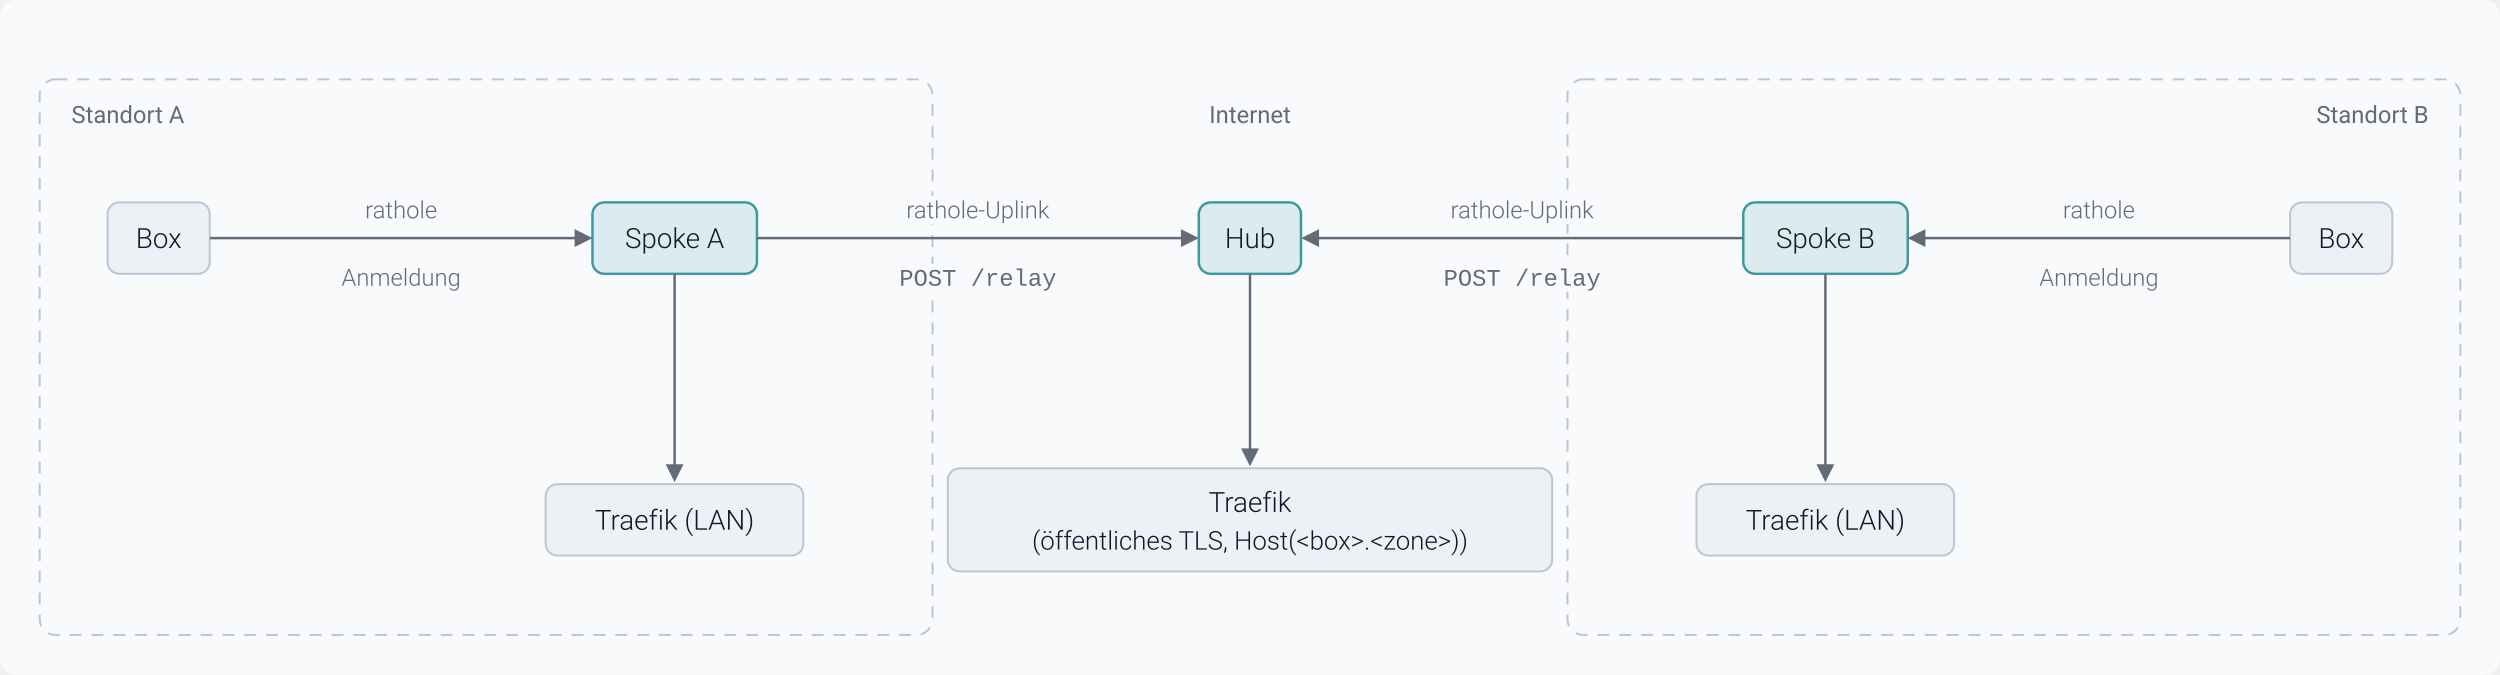
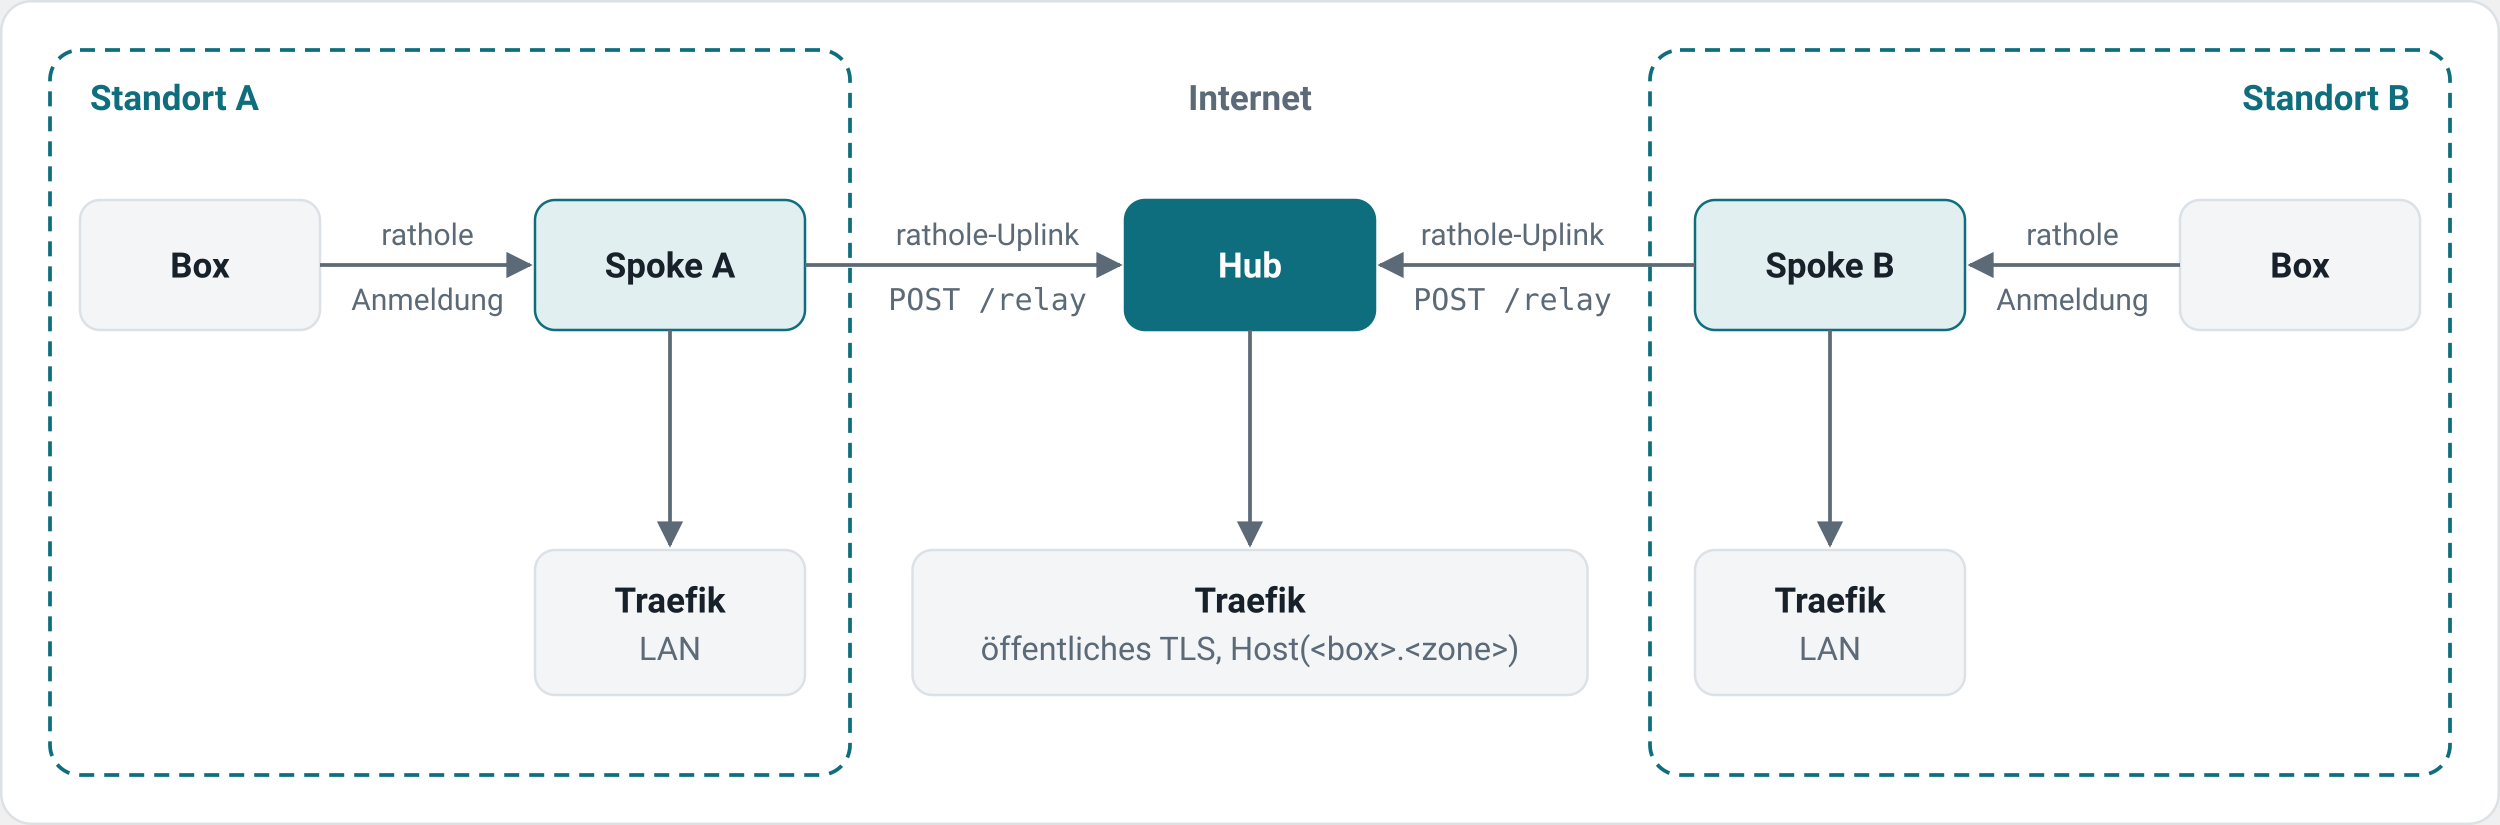
- <svg xmlns="http://www.w3.org/2000/svg" viewBox="0 0 1260 340" width="1260" height="340" role="img" aria-label="Edge-Föderation: zwei Standorte über einen Hub verbunden">
-   <style>
- /* The handbook's Docusaurus theme: the LosOS desktop theme
-    (handbook/src/css/derisk-theme.css, derisk-light and derisk-dark). */
- .bg{fill:#f8fafc}.node{fill:#edf1f6;stroke:#bbc6d4;stroke-width:1}
- .key{fill:#dcebef;stroke:#3d98a3;stroke-width:1.25}
- .zone{fill:none;stroke:#bbc6d4;stroke-width:1;stroke-dasharray:6 5}
- text{font-family:Ubuntu,ui-sans-serif,system-ui,-apple-system,'Segoe UI',Roboto,'Helvetica Neue',Arial,sans-serif;font-weight:300;fill:#0f172a;font-size:14px}
- .zl{fill:#636b79;font-size:12px;font-weight:400}
- .lbl{fill:#636b79;font-size:12px;paint-order:stroke;stroke:#f8fafc;stroke-width:6px;stroke-linejoin:round}
- .mono{font-family:Hack,ui-monospace,SFMono-Regular,'SF Mono',Menlo,Consolas,'Liberation Mono',monospace;font-weight:400;font-size:12px}
- .ln{stroke:#636b79;stroke-width:1.25;fill:none}.ah{fill:#636b79}
- .tun{stroke:#3d98a3;stroke-width:5;fill:none}.tun2{stroke:#f8fafc;stroke-width:2;fill:none}.aht{fill:#3d98a3}
- @media (prefers-color-scheme:dark){.bg{fill:#0a0e12}.node{fill:#141b22;stroke:#2c3a47}
- .key{fill:#13272c;stroke:#48b3c0}.zone{stroke:#2c3a47}text{fill:#e2e8f0}.zl,.lbl{fill:#949ba4}.lbl{stroke:#0a0e12}
- .ln{stroke:#949ba4}.ah{fill:#949ba4}.tun{stroke:#48b3c0}.tun2{stroke:#0a0e12}.aht{fill:#48b3c0}}
- </style>
-   <rect class="bg" width="1260" height="340" rx="8" />
-   <rect class="zone" x="20" y="40" width="450" height="280" rx="8" />
-   <rect class="zone" x="790" y="40" width="450" height="280" rx="8" />
-   <text class="zl" x="36" y="62">Standort A</text>
-   <text class="zl" x="1224" y="62" text-anchor="end">Standort B</text>
-   <text class="zl" x="630" y="62" text-anchor="middle">Internet</text>
-   <rect class="node" x="54.2" y="102.0" width="51.5" height="36" rx="6" />
-   <text x="80" y="125" text-anchor="middle">Box</text>
-   <rect class="key" x="298.6" y="102.0" width="82.9" height="36" rx="6" />
-   <text x="340" y="125" text-anchor="middle">Spoke A</text>
-   <rect class="key" x="604.2" y="102.0" width="51.5" height="36" rx="6" />
-   <text x="630" y="125" text-anchor="middle">Hub</text>
-   <rect class="key" x="878.6" y="102.0" width="82.9" height="36" rx="6" />
-   <text x="920" y="125" text-anchor="middle">Spoke B</text>
-   <rect class="node" x="1154.2" y="102.0" width="51.5" height="36" rx="6" />
-   <text x="1180" y="125" text-anchor="middle">Box</text>
-   <path class="ln" d="M105.8,120.0 L291.4,120.0" />
-   <polygon class="ah" points="298.6,120.0 289.6,115.5 289.6,124.5" />
-   <text class="lbl" x="202.16" y="110" text-anchor="middle">rathole</text>
-   <text class="lbl" x="202.16" y="144" text-anchor="middle">Anmeldung</text>
-   <path class="ln" d="M381.4,120.0 L597.0,120.0" />
-   <polygon class="ah" points="604.2,120.0 595.2,115.5 595.2,124.5" />
-   <text class="lbl" x="492.84" y="110" text-anchor="middle">rathole-Uplink</text>
-   <text class="lbl mono" x="492.84" y="144" text-anchor="middle">POST /relay</text>
-   <path class="ln" d="M878.6,120.0 L663.0,120.0" />
-   <polygon class="ah" points="655.8,120.0 664.8,124.5 664.8,115.5" />
-   <text class="lbl" x="767.16" y="110" text-anchor="middle">rathole-Uplink</text>
-   <text class="lbl mono" x="767.16" y="144" text-anchor="middle">POST /relay</text>
-   <path class="ln" d="M1154.2,120.0 L968.6,120.0" />
-   <polygon class="ah" points="961.4,120.0 970.4,124.5 970.4,115.5" />
-   <text class="lbl" x="1057.84" y="110" text-anchor="middle">rathole</text>
-   <text class="lbl" x="1057.84" y="144" text-anchor="middle">Anmeldung</text>
-   <path class="ln" d="M340.0,138.0 L340.0,235.8" />
-   <polygon class="ah" points="340.0,243.0 344.5,234.0 335.5,234.0" />
-   <rect class="node" x="275.0" y="244.0" width="129.9" height="36" rx="6" />
-   <text x="340" y="267" text-anchor="middle">Traefik (LAN)</text>
-   <path class="ln" d="M630.0,138.0 L630.0,227.8" />
-   <polygon class="ah" points="630.0,235.0 634.5,226.0 625.5,226.0" />
-   <rect class="node" x="477.7" y="236.0" width="304.6" height="52" rx="6" />
-   <text x="630" y="258" text-anchor="middle">Traefik</text>
-   <text x="630" y="277" text-anchor="middle" style="font-size:13px">(öffentliches TLS, Host(&lt;box&gt;.&lt;zone&gt;))</text>
-   <path class="ln" d="M920.0,138.0 L920.0,235.8" />
-   <polygon class="ah" points="920.0,243.0 924.5,234.0 915.5,234.0" />
-   <rect class="node" x="855.0" y="244.0" width="129.9" height="36" rx="6" />
-   <text x="920" y="267" text-anchor="middle">Traefik (LAN)</text>
+ <svg xmlns="http://www.w3.org/2000/svg" width="1000" height="330" viewBox="0 0 1000 330" font-family="system-ui, -apple-system, 'Segoe UI', Roboto, 'DejaVu Sans', sans-serif" font-size="14" fill="#18212a">
+   <defs>
+     <marker id="ar" viewBox="0 0 10 10" refX="9" refY="5" markerWidth="7" markerHeight="7" orient="auto-start-reverse">
+       <path d="M0 0L10 5L0 10z" fill="#5c6a77" />
+     </marker>
+     <marker id="at" viewBox="0 0 10 10" refX="9" refY="5" markerWidth="4" markerHeight="4" orient="auto-start-reverse">
+       <path d="M0 0L10 5L0 10z" fill="#0e6e7d" />
+     </marker>
+   </defs>
+   <rect x="0.5" y="0.5" width="999" height="329" rx="12" fill="#ffffff" stroke="#dce1e6" />
+   <rect x="20" y="20" width="320" height="290" rx="12" fill="none" stroke="#0e6e7d" stroke-width="1.5" stroke-dasharray="6 4" />
+   <text x="36" y="44" text-anchor="start" fill="#0e6e7d" font-weight="650">Standort A</text>
+   <rect x="660" y="20" width="320" height="290" rx="12" fill="none" stroke="#0e6e7d" stroke-width="1.5" stroke-dasharray="6 4" />
+   <text x="964" y="44" text-anchor="end" fill="#0e6e7d" font-weight="650">Standort B</text>
+   <text x="500" y="44" text-anchor="middle" fill="#5c6a77" font-weight="650">Internet</text>
+   <rect x="32" y="80" width="96" height="52" rx="8" fill="#f3f5f7" stroke="#dce1e6" stroke-width="1" />
+   <text x="80.0" y="111.0" text-anchor="middle" font-weight="650" fill="#18212a">Box</text>
+   <rect x="214" y="80" width="108" height="52" rx="8" fill="#e2eff1" stroke="#0e6e7d" stroke-width="1" />
+   <text x="268.0" y="111.0" text-anchor="middle" font-weight="650" fill="#18212a">Spoke A</text>
+   <rect x="450" y="80" width="100" height="52" rx="8" fill="#0e6e7d" stroke="#0e6e7d" stroke-width="1" />
+   <text x="500.0" y="111.0" text-anchor="middle" font-weight="650" fill="#ffffff">Hub</text>
+   <rect x="678" y="80" width="108" height="52" rx="8" fill="#e2eff1" stroke="#0e6e7d" stroke-width="1" />
+   <text x="732.0" y="111.0" text-anchor="middle" font-weight="650" fill="#18212a">Spoke B</text>
+   <rect x="872" y="80" width="96" height="52" rx="8" fill="#f3f5f7" stroke="#dce1e6" stroke-width="1" />
+   <text x="920.0" y="111.0" text-anchor="middle" font-weight="650" fill="#18212a">Box</text>
+   <line x1="128" y1="106.0" x2="212" y2="106.0" fill="none" stroke="#5c6a77" stroke-width="1.5" marker-end="url(#ar)" />
+   <line x1="322" y1="106.0" x2="448" y2="106.0" fill="none" stroke="#5c6a77" stroke-width="1.5" marker-end="url(#ar)" />
+   <line x1="678" y1="106.0" x2="552" y2="106.0" fill="none" stroke="#5c6a77" stroke-width="1.5" marker-end="url(#ar)" />
+   <line x1="872" y1="106.0" x2="788" y2="106.0" fill="none" stroke="#5c6a77" stroke-width="1.5" marker-end="url(#ar)" />
+   <text x="171" y="98.0" text-anchor="middle" fill="#5c6a77" font-size="12" stroke="#ffffff" stroke-width="5" stroke-linejoin="round" paint-order="stroke">rathole</text>
+   <text x="171" y="124.0" text-anchor="middle" fill="#5c6a77" font-size="12" stroke="#ffffff" stroke-width="5" stroke-linejoin="round" paint-order="stroke">Anmeldung</text>
+   <text x="395" y="98.0" text-anchor="middle" fill="#5c6a77" font-size="12" stroke="#ffffff" stroke-width="5" stroke-linejoin="round" paint-order="stroke">rathole-Uplink</text>
+   <text x="395" y="124.0" text-anchor="middle" fill="#5c6a77" font-size="12" font-family="ui-monospace, SFMono-Regular, Menlo, Consolas, 'DejaVu Sans Mono', monospace" stroke="#ffffff" stroke-width="5" stroke-linejoin="round" paint-order="stroke">POST /relay</text>
+   <text x="605" y="98.0" text-anchor="middle" fill="#5c6a77" font-size="12" stroke="#ffffff" stroke-width="5" stroke-linejoin="round" paint-order="stroke">rathole-Uplink</text>
+   <text x="605" y="124.0" text-anchor="middle" fill="#5c6a77" font-size="12" font-family="ui-monospace, SFMono-Regular, Menlo, Consolas, 'DejaVu Sans Mono', monospace" stroke="#ffffff" stroke-width="5" stroke-linejoin="round" paint-order="stroke">POST /relay</text>
+   <text x="829" y="98.0" text-anchor="middle" fill="#5c6a77" font-size="12" stroke="#ffffff" stroke-width="5" stroke-linejoin="round" paint-order="stroke">rathole</text>
+   <text x="829" y="124.0" text-anchor="middle" fill="#5c6a77" font-size="12" stroke="#ffffff" stroke-width="5" stroke-linejoin="round" paint-order="stroke">Anmeldung</text>
+   <line x1="268" y1="132" x2="268" y2="218" fill="none" stroke="#5c6a77" stroke-width="1.5" marker-end="url(#ar)" />
+   <line x1="500" y1="132" x2="500" y2="218" fill="none" stroke="#5c6a77" stroke-width="1.5" marker-end="url(#ar)" />
+   <line x1="732" y1="132" x2="732" y2="218" fill="none" stroke="#5c6a77" stroke-width="1.5" marker-end="url(#ar)" />
+   <rect x="214" y="220" width="108" height="58" rx="8" fill="#f3f5f7" stroke="#dce1e6" stroke-width="1" />
+   <text x="268.0" y="245.0" text-anchor="middle" font-weight="650" fill="#18212a">Traefik</text>
+   <text x="268.0" y="264.0" text-anchor="middle" fill="#5c6a77" font-size="13">LAN</text>
+   <rect x="365" y="220" width="270" height="58" rx="8" fill="#f3f5f7" stroke="#dce1e6" stroke-width="1" />
+   <text x="500.0" y="245.0" text-anchor="middle" font-weight="650" fill="#18212a">Traefik</text>
+   <text x="500.0" y="264.0" text-anchor="middle" fill="#5c6a77" font-size="13">öffentliches TLS, Host(&lt;box&gt;.&lt;zone&gt;)</text>
+   <rect x="678" y="220" width="108" height="58" rx="8" fill="#f3f5f7" stroke="#dce1e6" stroke-width="1" />
+   <text x="732.0" y="245.0" text-anchor="middle" font-weight="650" fill="#18212a">Traefik</text>
+   <text x="732.0" y="264.0" text-anchor="middle" fill="#5c6a77" font-size="13">LAN</text>
</svg>
